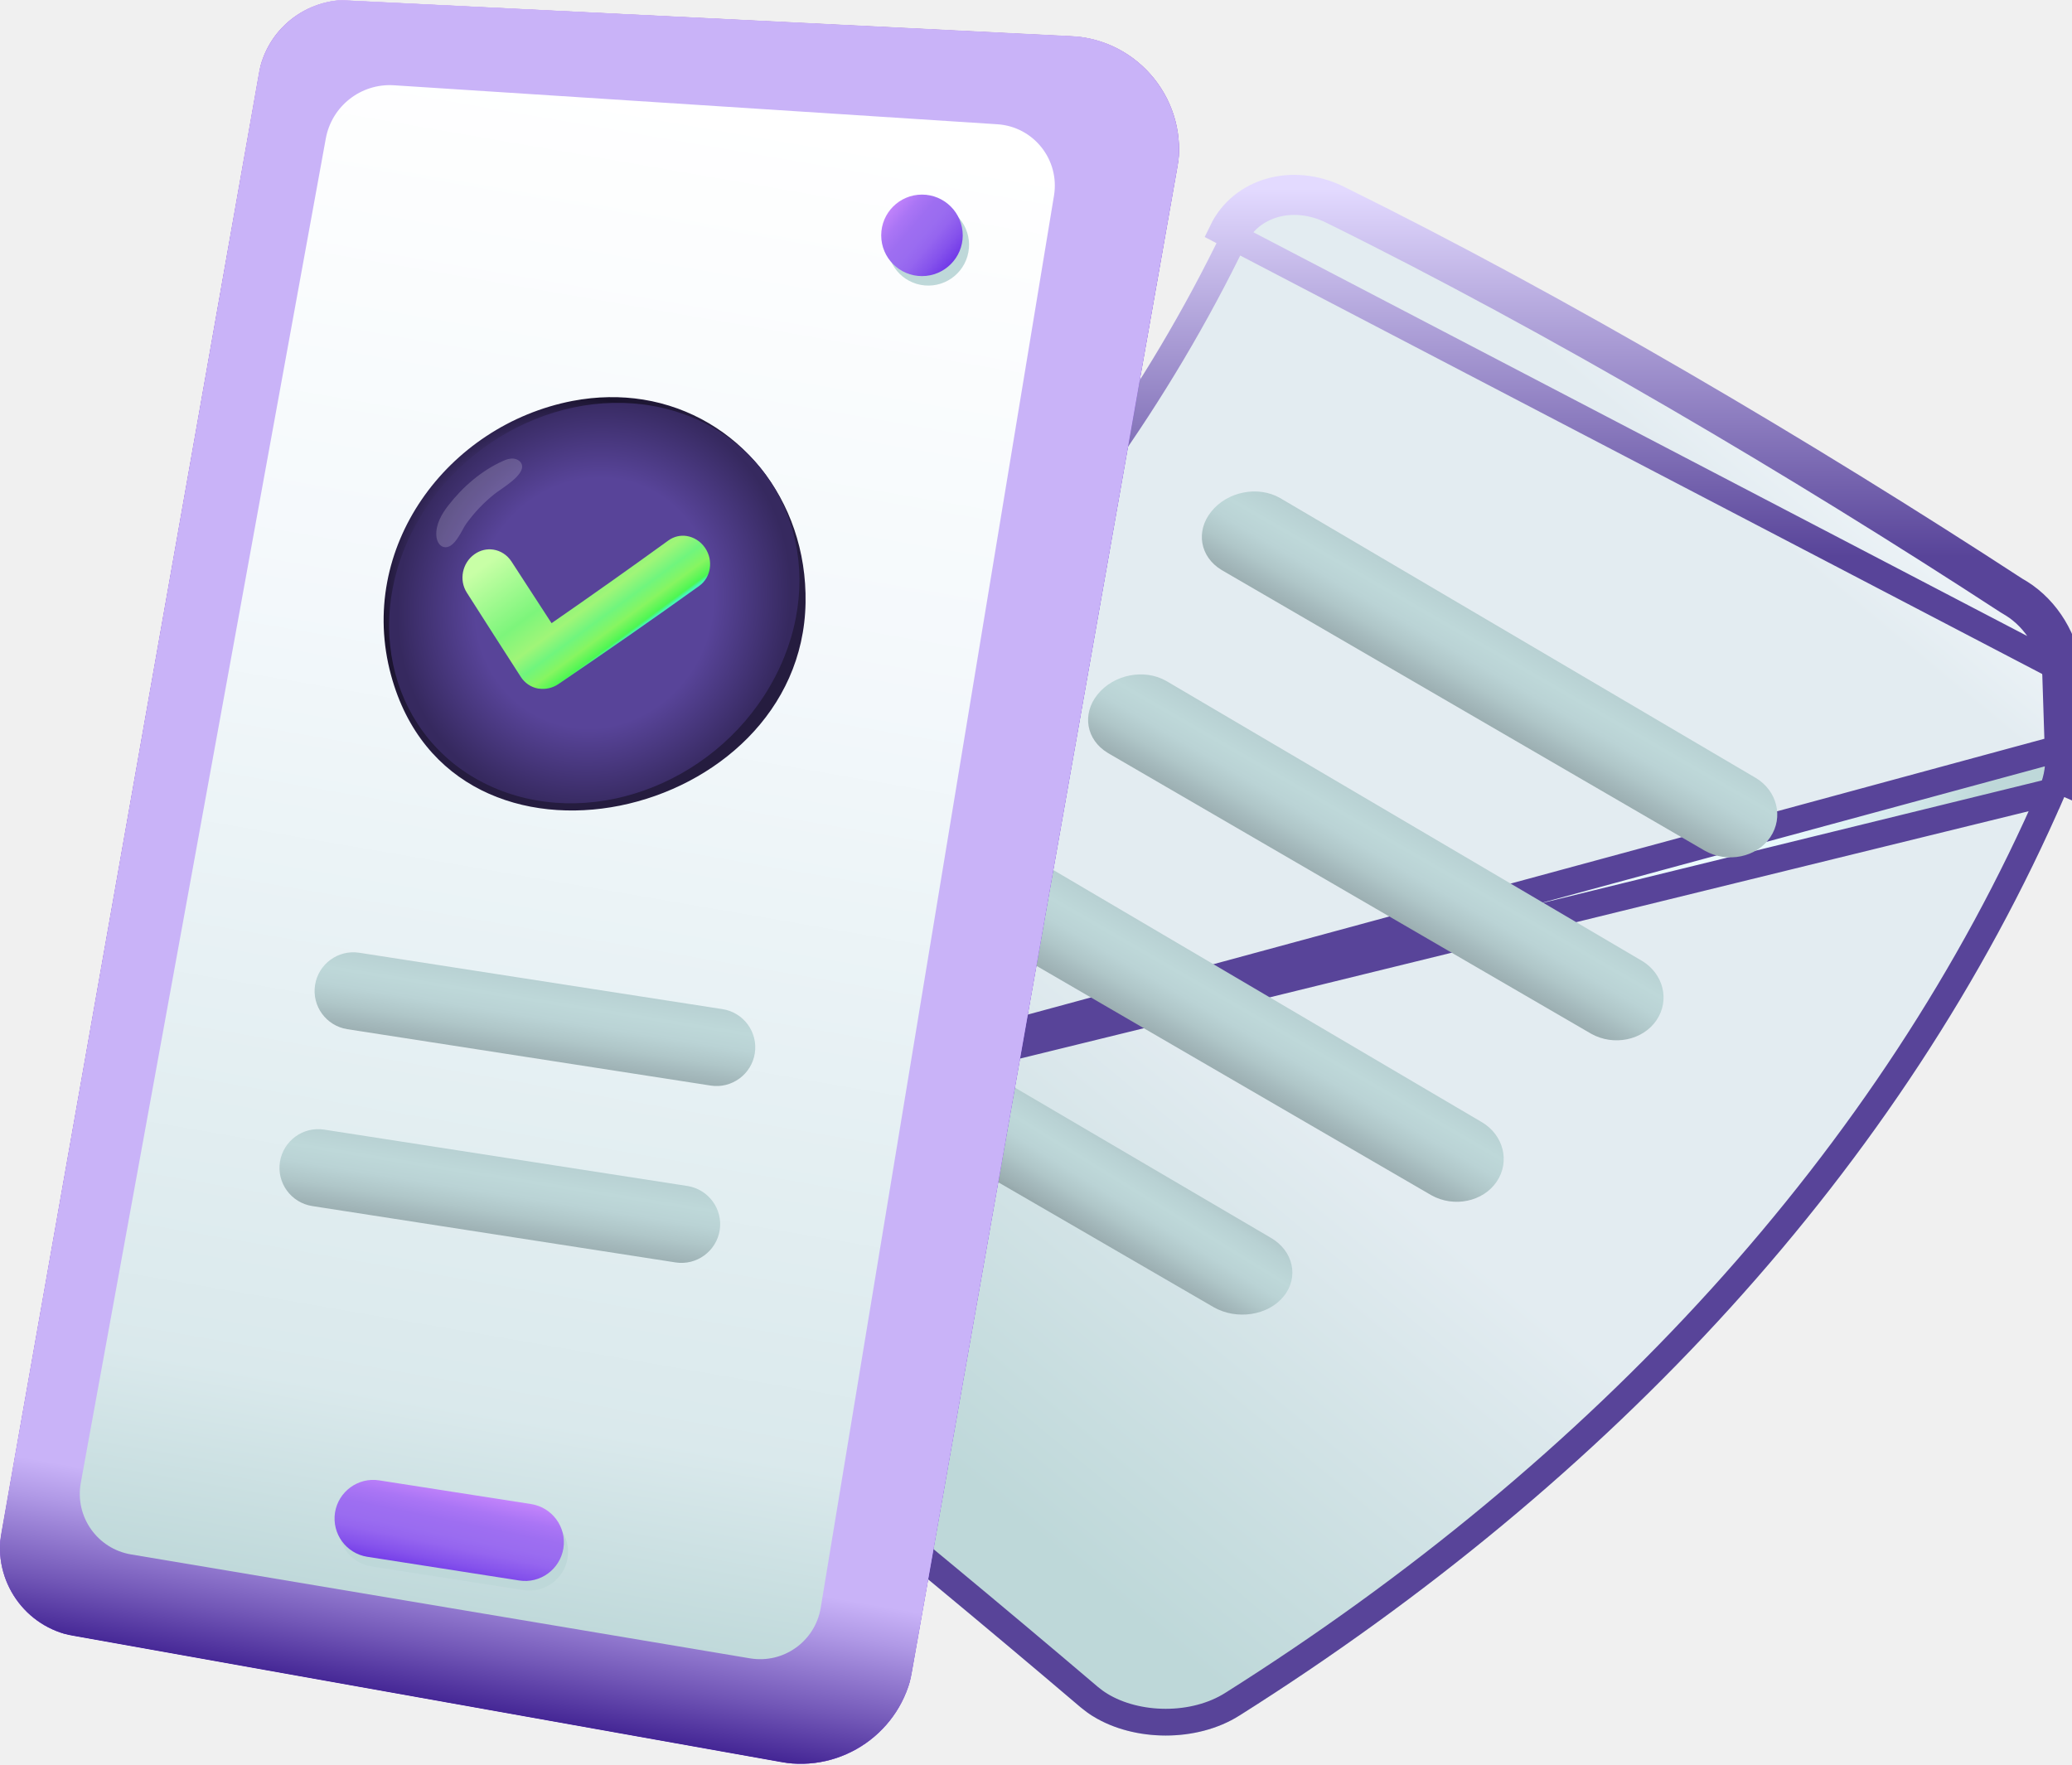
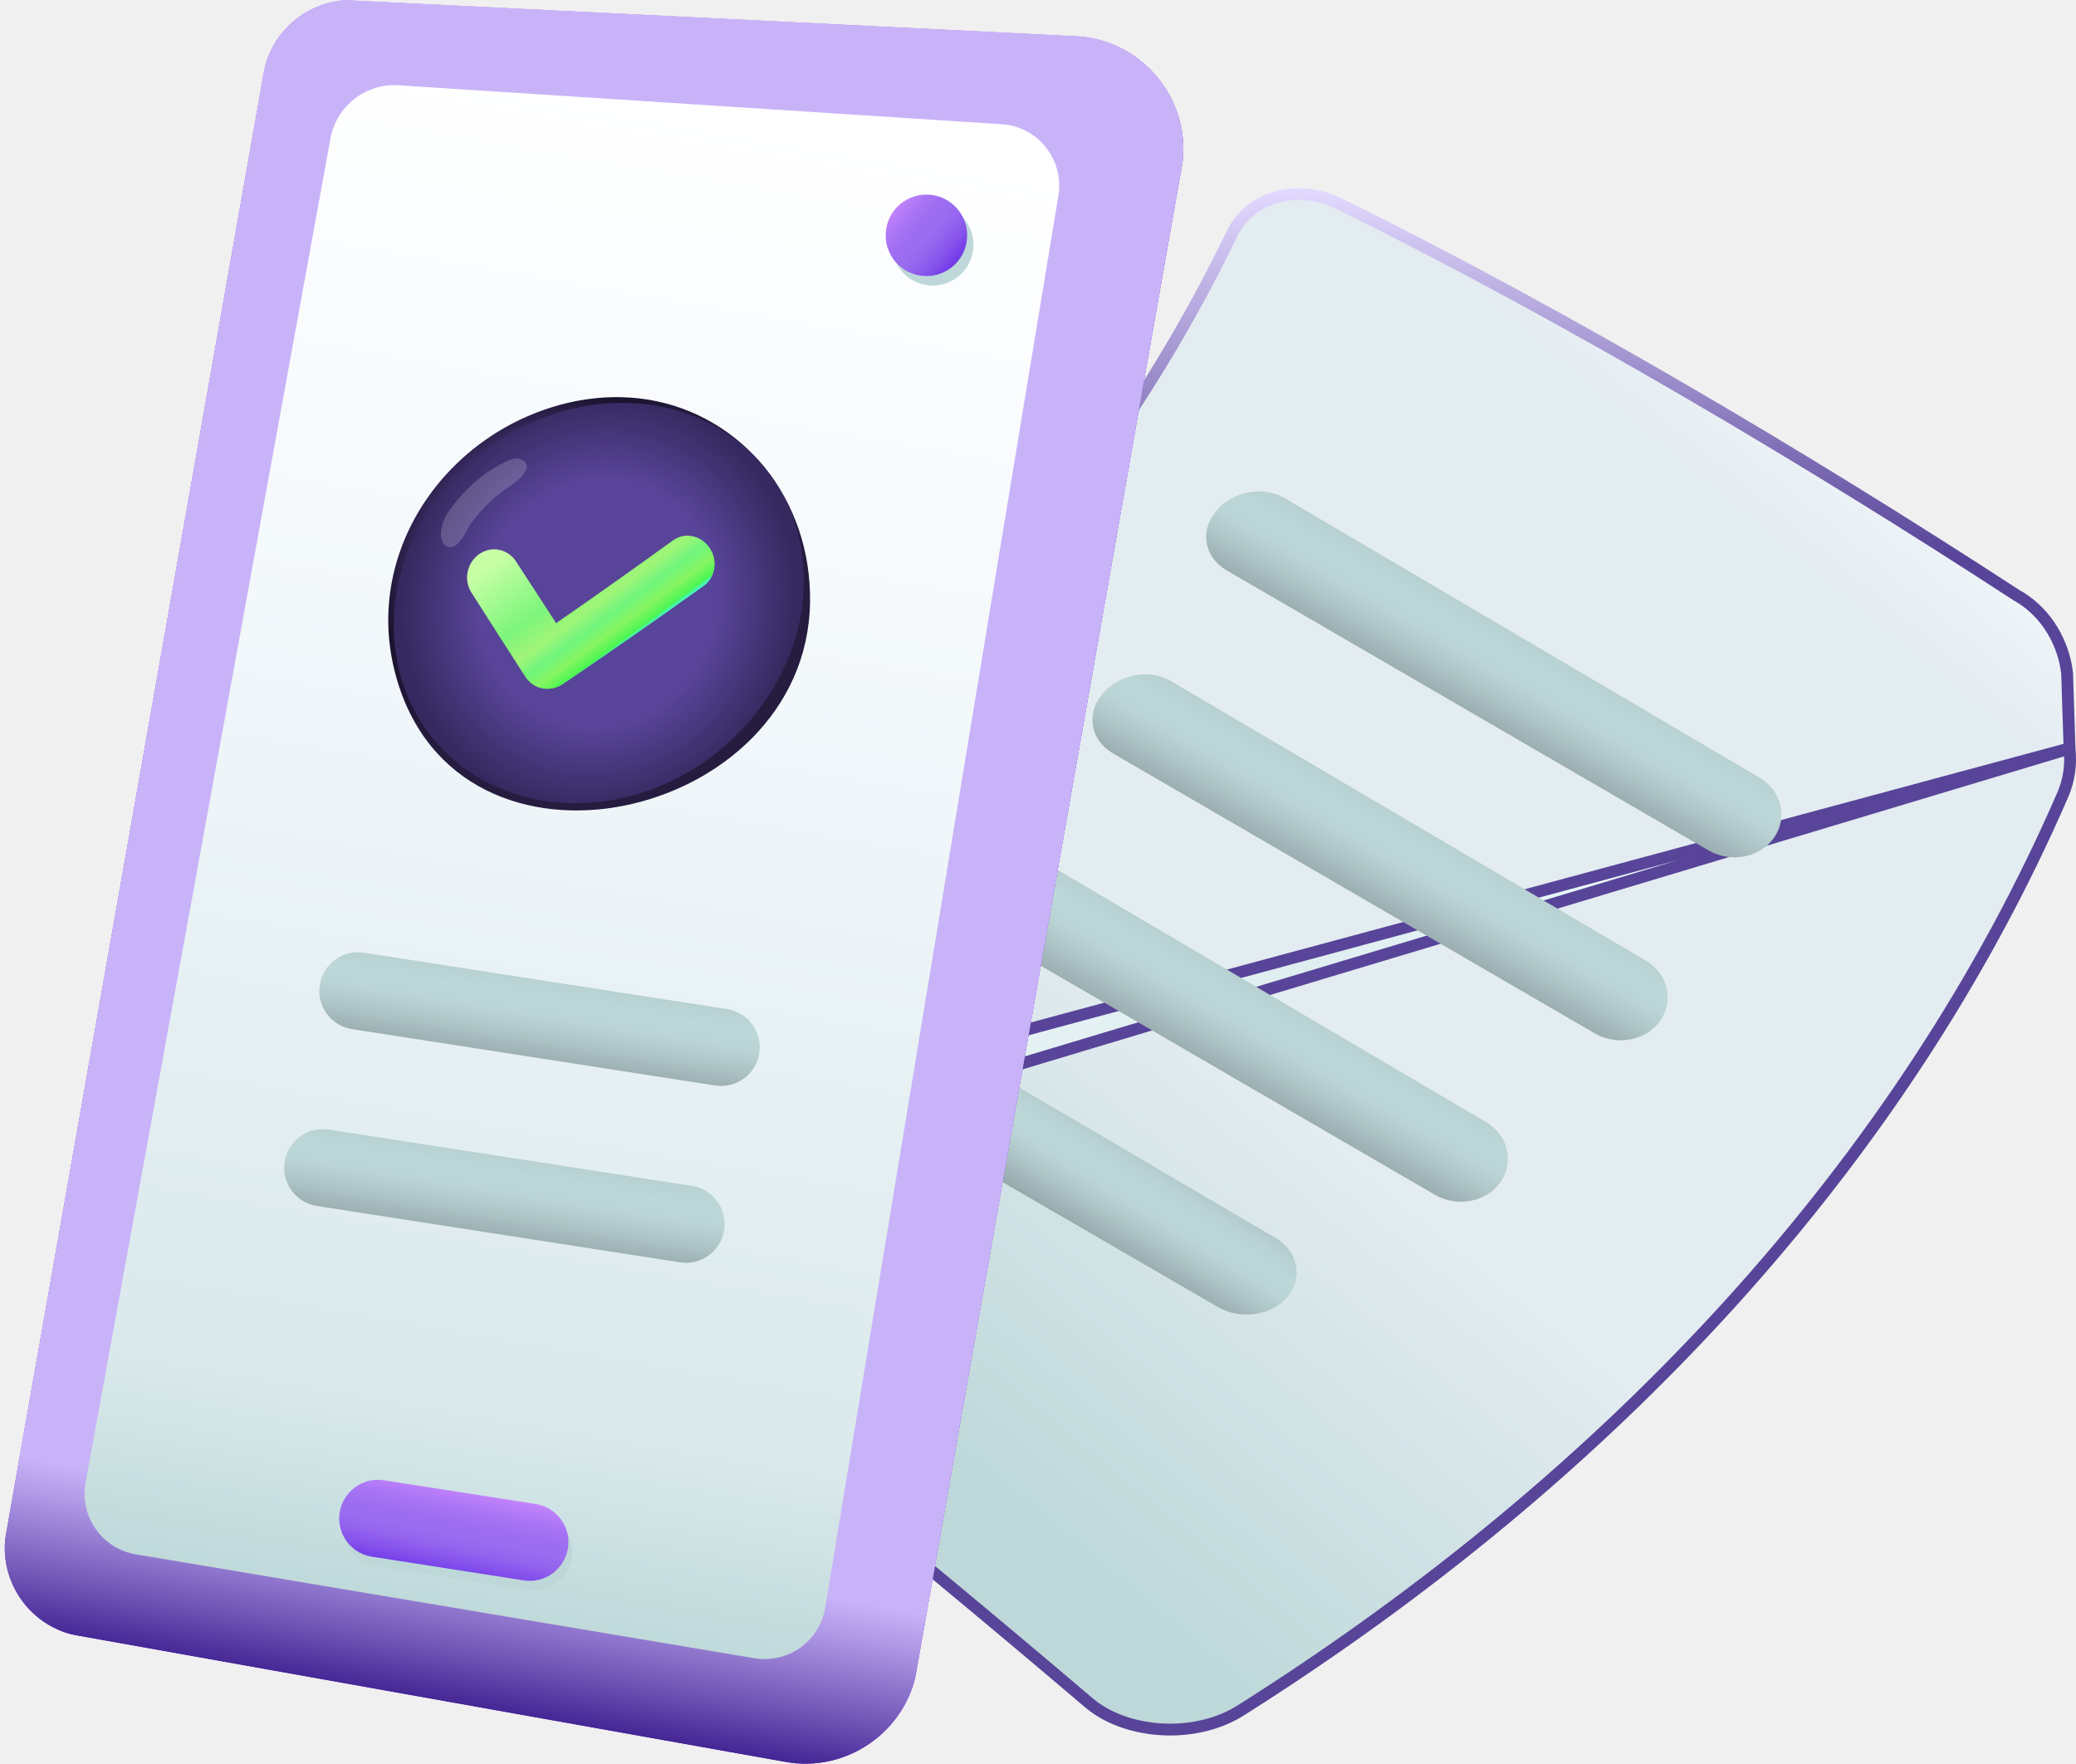
- <svg xmlns="http://www.w3.org/2000/svg" width="155" height="132" viewBox="0 0 155 132" fill="none">
-   <g id="Group">
-     <g id="Group_2">
-       <path id="Vector" d="M154.417 59.637C154.923 58.468 155.089 57.209 154.956 55.966C154.898 54.101 154.84 52.237 154.774 50.364C154.774 50.389 154.774 50.406 154.782 50.431C154.542 47.994 153.183 45.649 151.095 44.348C150.979 44.274 150.863 44.216 150.747 44.141C135.202 34.015 116.847 23.136 100.093 14.866C96.67 13.184 92.883 14.311 91.442 17.294C80.181 40.636 60.393 60.614 35.468 75.546C33.612 76.657 32.791 78.256 33.032 79.872C33.032 79.855 33.023 79.847 33.023 79.83C33.421 82.689 33.802 85.54 34.183 88.398C34.341 89.575 35.062 90.768 36.379 91.779C51.518 103.43 66.343 115.42 80.835 127.742C81.133 127.99 81.448 128.222 81.788 128.429C84.846 130.302 89.519 130.385 92.726 128.355C120.46 110.846 142.394 87.346 154.417 59.637Z" fill="url(#paint0_radial_245_2396)" />
-       <path id="Vector_2" d="M153.958 56.034L153.957 55.997C153.899 54.152 153.842 52.309 153.777 50.459C153.775 50.44 153.774 50.424 153.774 50.41C153.53 48.301 152.337 46.3 150.566 45.197L150.56 45.193L150.554 45.19C150.521 45.169 150.486 45.148 150.424 45.113L150.418 45.109C150.364 45.078 150.286 45.034 150.206 44.982L150.201 44.979C134.562 34.785 116.359 24.01 99.65 15.762C96.633 14.28 93.5 15.334 92.342 17.728C80.98 41.281 61.038 61.394 35.982 76.404L35.981 76.404C34.401 77.35 33.864 78.577 34.016 79.692C34.019 79.708 34.022 79.726 34.024 79.744C34.026 79.764 34.028 79.785 34.029 79.806C34.422 82.629 34.798 85.445 35.175 88.266L153.958 56.034ZM153.958 56.034L153.962 56.072C154.077 57.156 153.932 58.241 153.5 59.239M153.958 56.034L154.78 50.545C154.844 52.355 154.9 54.158 154.956 55.96L154.956 55.966C155.089 57.209 154.923 58.468 154.417 59.637M154.417 59.637L153.5 59.239C153.5 59.239 153.5 59.239 153.5 59.239M154.417 59.637L153.5 59.239M154.417 59.637L153.5 59.239M153.5 59.239C141.571 86.73 119.791 110.086 92.192 127.509L92.191 127.51C89.317 129.329 85.054 129.257 82.31 127.577L82.309 127.576C82.019 127.399 81.745 127.198 81.479 126.976C66.975 114.645 52.14 102.646 36.989 90.987L36.988 90.986C35.829 90.096 35.289 89.122 35.175 88.266L153.5 59.239ZM154.773 50.346C154.51 47.941 153.159 45.634 151.095 44.348C151.037 44.311 150.979 44.278 150.921 44.245C150.863 44.212 150.805 44.178 150.747 44.141C135.086 33.932 116.847 23.136 100.093 14.866C96.67 13.184 92.883 14.311 91.442 17.294L154.773 50.346Z" fill="url(#paint1_linear_245_2396)" stroke="url(#paint2_linear_245_2396)" stroke-width="2" />
-       <path id="Vector_3" d="M110.873 83.974C110.857 83.965 110.832 83.949 110.815 83.94C98.974 76.972 87.133 70.003 75.292 63.034C73.643 62.089 71.347 62.545 70.146 64.045C68.961 65.512 69.301 67.442 70.908 68.412C70.917 68.42 70.925 68.42 70.933 68.428C70.95 68.445 107.07 89.426 107.07 89.426C108.752 90.371 110.948 89.923 111.967 88.407C112.978 86.907 112.472 84.935 110.873 83.974Z" fill="url(#paint3_linear_245_2396)" />
-       <path id="Vector_4" d="M122.83 71.892C122.814 71.884 122.789 71.867 122.772 71.859C110.931 64.89 99.09 57.921 87.249 50.953C85.6 50.008 83.305 50.464 82.103 51.963C80.918 53.43 81.258 55.361 82.865 56.33C82.874 56.339 82.882 56.339 82.89 56.347C82.907 56.364 119.027 77.344 119.027 77.344C120.709 78.289 122.905 77.841 123.924 76.325C124.935 74.825 124.429 72.853 122.83 71.892Z" fill="url(#paint4_linear_245_2396)" />
-       <path id="Vector_5" d="M131.34 58.203C131.324 58.195 131.299 58.178 131.282 58.17C119.441 51.201 107.6 44.232 95.759 37.264C94.11 36.319 91.815 36.775 90.613 38.275C89.428 39.741 89.768 41.672 91.376 42.641C91.384 42.65 91.392 42.65 91.4 42.658C91.417 42.675 127.537 63.655 127.537 63.655C129.219 64.6 131.415 64.153 132.434 62.636C133.437 61.136 132.94 59.164 131.34 58.203Z" fill="url(#paint5_linear_245_2396)" />
-       <path id="Vector_6" d="M70.942 86.293C69.293 85.258 68.953 83.385 70.212 81.976C71.489 80.551 73.883 80.186 75.574 81.173C82.07 84.984 88.567 88.796 95.055 92.608C96.753 93.585 97.193 95.566 96.024 96.999C94.864 98.433 92.511 98.789 90.787 97.803C90.796 97.803 70.966 86.302 70.942 86.293Z" fill="url(#paint6_linear_245_2396)" />
-       <g id="Group_3">
-         <g id="Clip path group">
-           <mask id="mask0_245_2396" style="mask-type:luminance" maskUnits="userSpaceOnUse" x="0" y="0" width="89" height="132">
-             <g id="SVGID_13_">
-               <path id="Vector_7" d="M5.513 122.405L58.396 131.835C63.028 132.663 67.445 129.573 68.265 124.941L88.069 12.67C88.956 7.632 85.227 2.958 80.123 2.701L26.27 0.008C22.906 -0.158 19.939 2.204 19.359 5.519L0.102 114.666C-0.536 118.295 1.884 121.759 5.513 122.405Z" fill="white" />
-             </g>
-           </mask>
-           <g mask="url(#mask0_245_2396)">
-             <path id="Vector_8" d="M4.329 122.189L61.38 132.382C64.355 132.904 67.188 130.923 67.71 127.948L88.65 9.272C89.222 6.024 86.802 3.008 83.504 2.859L25.16 -0C22.418 -0.124 20.015 1.806 19.534 4.508L-0.105 115.85C-0.627 118.825 1.354 121.659 4.329 122.189Z" fill="url(#paint7_linear_245_2396)" />
-           </g>
-         </g>
-         <g id="Clip path group_2">
-           <mask id="mask1_245_2396" style="mask-type:luminance" maskUnits="userSpaceOnUse" x="0" y="0" width="89" height="132">
-             <g id="SVGID_13__2">
-               <path id="Vector_9" d="M5.513 122.405L58.396 131.835C63.028 132.663 67.445 129.573 68.265 124.941L88.069 12.67C88.956 7.632 85.227 2.958 80.123 2.701L26.27 0.008C22.906 -0.158 19.939 2.204 19.359 5.519L0.102 114.666C-0.536 118.295 1.884 121.759 5.513 122.405Z" fill="white" />
-             </g>
-           </mask>
-           <g mask="url(#mask1_245_2396)">
-             <path id="Vector_10" d="M4.329 122.19L60.783 132.274C64.089 132.854 67.238 130.65 67.818 127.352L88.526 9.952C89.164 6.339 86.479 2.992 82.808 2.826L25.16 -0.008C22.418 -0.132 20.015 1.798 19.534 4.5L-0.105 115.851C-0.627 118.826 1.354 121.66 4.329 122.19Z" fill="url(#paint8_linear_245_2396)" />
-           </g>
-         </g>
-         <g id="Clip path group_3">
-           <mask id="mask2_245_2396" style="mask-type:luminance" maskUnits="userSpaceOnUse" x="0" y="0" width="89" height="132">
-             <g id="SVGID_13__3">
-               <path id="Vector_11" d="M5.513 122.405L58.396 131.835C63.028 132.663 67.445 129.573 68.265 124.941L88.069 12.67C88.956 7.632 85.227 2.958 80.123 2.701L26.27 0.008C22.906 -0.158 19.939 2.204 19.359 5.519L0.102 114.666C-0.536 118.295 1.884 121.759 5.513 122.405Z" fill="white" />
-             </g>
-           </mask>
-           <g mask="url(#mask2_245_2396)">
-             <path id="Vector_12" d="M4.329 122.19L60.783 132.274C64.089 132.854 67.238 130.65 67.818 127.352L88.526 9.952C89.164 6.339 86.479 2.992 82.808 2.826L25.16 -0.008C22.418 -0.132 20.015 1.798 19.534 4.5L-0.105 115.851C-0.627 118.826 1.354 121.66 4.329 122.19Z" fill="url(#paint9_linear_245_2396)" />
-           </g>
-         </g>
-         <g id="Clip path group_4">
-           <mask id="mask3_245_2396" style="mask-type:luminance" maskUnits="userSpaceOnUse" x="0" y="0" width="89" height="132">
-             <g id="SVGID_13__4">
-               <path id="Vector_13" d="M5.513 122.405L58.396 131.835C63.028 132.663 67.445 129.573 68.265 124.941L88.069 12.67C88.956 7.632 85.227 2.958 80.123 2.701L26.27 0.008C22.906 -0.158 19.939 2.204 19.359 5.519L0.102 114.666C-0.536 118.295 1.884 121.759 5.513 122.405Z" fill="white" />
-             </g>
-           </mask>
-           <g mask="url(#mask3_245_2396)">
-             <path id="Vector_14" d="M9.814 116.306L56.101 124.079C58.612 124.501 60.982 122.803 61.396 120.292L78.847 14.633C79.286 11.949 77.322 9.471 74.604 9.297L29.469 6.38C27.008 6.223 24.82 7.93 24.373 10.358L6.043 110.953C5.588 113.472 7.278 115.884 9.814 116.306Z" fill="url(#paint10_linear_245_2396)" />
-           </g>
-         </g>
-       </g>
-       <path id="Vector_15" d="M48.113 29.897C46.447 29.631 44.666 29.648 42.834 29.996C33.438 31.811 26.668 41.009 29.253 50.521C33.852 67.467 59.971 61.401 60.261 45.11C60.401 37.338 55.198 31.04 48.113 29.897Z" fill="url(#paint11_radial_245_2396)" />
-       <path id="Vector_16" d="M57.982 50.646C53.98 58.336 44.682 62.097 37.208 59.048C29.742 55.999 26.925 47.29 30.927 39.6C34.929 31.91 44.227 28.149 51.701 31.198C59.175 34.247 61.984 42.956 57.982 50.646Z" fill="url(#paint12_radial_245_2396)" />
-       <path id="Vector_17" opacity="0.18" d="M34.258 40.23C33.959 40.678 33.595 41.05 33.156 40.918C32.824 40.818 32.667 40.429 32.642 40.089C32.584 39.252 33.031 38.465 33.545 37.81C34.606 36.435 36.023 35.209 37.614 34.496C37.862 34.38 38.136 34.289 38.409 34.314C38.682 34.339 38.964 34.504 39.039 34.769C39.271 35.557 37.506 36.551 37 36.957C36.188 37.603 35.476 38.357 34.871 39.194C34.713 39.41 34.514 39.849 34.258 40.23Z" fill="white" />
-       <path id="Vector_18" d="M51.37 40.105C50.897 40.031 50.417 40.139 50.002 40.437C47.168 42.492 44.252 44.555 41.26 46.627C40.258 45.094 39.263 43.552 38.261 42.011C37.938 41.514 37.44 41.207 36.91 41.124C36.438 41.05 35.932 41.158 35.501 41.464C34.582 42.111 34.316 43.395 34.921 44.34C36.264 46.453 37.614 48.557 38.965 50.654C39.255 51.101 39.711 51.416 40.241 51.516C40.266 51.524 40.282 51.524 40.307 51.524C40.813 51.598 41.335 51.482 41.774 51.184C45.395 48.723 48.909 46.279 52.306 43.842C53.193 43.204 53.383 41.928 52.745 40.992C52.397 40.486 51.892 40.188 51.37 40.105Z" fill="url(#paint13_linear_245_2396)" />
-       <g id="Group_4">
-         <path id="Vector_19" d="M72.369 19.176C72.843 17.559 71.916 15.865 70.3 15.392C68.684 14.918 66.99 15.845 66.516 17.461C66.043 19.078 66.969 20.771 68.586 21.245C70.202 21.718 71.896 20.792 72.369 19.176Z" fill="#BED8D9" />
-         <path id="Vector_20" d="M68.969 20.658C70.653 20.658 72.019 19.293 72.019 17.609C72.019 15.925 70.653 14.56 68.969 14.56C67.285 14.56 65.92 15.925 65.92 17.609C65.92 19.293 67.285 20.658 68.969 20.658Z" fill="url(#paint14_linear_245_2396)" />
-       </g>
-       <g id="Group_5">
-         <path id="Vector_21" d="M27.787 117.202L39.156 118.975C40.73 119.224 42.213 118.138 42.462 116.564C42.71 114.989 41.625 113.506 40.05 113.257L28.682 111.484C27.107 111.236 25.624 112.321 25.375 113.895C25.127 115.47 26.204 116.953 27.787 117.202Z" fill="#BED8D9" />
-         <path id="Vector_22" d="M27.472 116.481L38.84 118.254C40.415 118.502 41.898 117.417 42.147 115.842C42.395 114.268 41.31 112.785 39.735 112.536L28.367 110.763C26.792 110.514 25.309 111.6 25.06 113.174C24.82 114.757 25.897 116.232 27.472 116.481Z" fill="url(#paint15_linear_245_2396)" />
-       </g>
-       <path id="Vector_23" d="M23.354 90.238L50.532 94.456C52.107 94.704 53.59 93.619 53.839 92.044C54.087 90.47 53.002 88.987 51.428 88.738L24.248 84.52C22.674 84.272 21.191 85.357 20.942 86.932C20.694 88.514 21.779 89.989 23.354 90.238Z" fill="url(#paint16_linear_245_2396)" />
-       <path id="Vector_24" d="M25.98 77.005L53.159 81.223C54.733 81.471 56.217 80.386 56.465 78.811C56.714 77.237 55.628 75.754 54.054 75.505L26.875 71.287C25.3 71.039 23.817 72.124 23.569 73.699C23.32 75.281 24.406 76.756 25.98 77.005Z" fill="url(#paint17_linear_245_2396)" />
-     </g>
-   </g>
+ <svg xmlns="http://www.w3.org/2000/svg" width="352" height="299" viewBox="0 0 352 299" fill="none">
+   <path d="M350.68 135.121C351.826 132.474 352.201 129.62 351.901 126.804C351.769 122.579 351.638 118.355 351.488 114.112C351.488 114.168 351.488 114.206 351.507 114.262C350.962 108.743 347.883 103.429 343.152 100.482C342.889 100.313 342.626 100.181 342.363 100.012C307.142 77.07 265.557 52.419 227.595 33.682C219.841 29.871 211.261 32.424 207.994 39.183C182.48 92.071 137.646 137.336 81.173 171.168C76.967 173.684 75.109 177.307 75.653 180.968C75.653 180.93 75.634 180.912 75.634 180.874C76.535 187.351 77.399 193.81 78.263 200.287C78.62 202.953 80.253 205.656 83.238 207.947C117.539 234.344 151.127 261.511 183.963 289.428C184.639 289.991 185.352 290.517 186.122 290.986C193.05 295.229 203.639 295.417 210.904 290.817C273.743 251.147 323.439 197.903 350.68 135.121Z" fill="url(#paint0_radial_359_3532)" />
+   <path d="M350.902 126.872L350.901 126.835L350.9 126.804C350.77 122.625 350.64 118.449 350.492 114.256C350.488 114.206 350.488 114.165 350.488 114.136C349.911 108.982 347.007 104.062 342.623 101.331L342.617 101.327L342.611 101.323C342.505 101.255 342.396 101.192 342.261 101.115L342.253 101.111C342.127 101.038 341.976 100.952 341.823 100.854L341.817 100.85C306.356 77.735 265.069 53.294 227.152 34.579C219.804 30.968 211.878 33.448 208.895 39.618C183.279 92.716 138.291 138.115 81.687 172.026L81.686 172.026C77.766 174.371 76.191 177.61 76.633 180.76C76.643 180.812 76.651 180.871 76.653 180.937C77.544 187.35 78.399 193.744 79.254 200.154L350.902 126.872ZM350.902 126.872L350.906 126.91M350.902 126.872L350.906 126.91M350.906 126.91C351.19 129.567 350.835 132.245 349.763 134.723C322.616 197.286 273.074 250.387 210.371 289.972L210.37 289.973C203.436 294.362 193.258 294.184 186.644 290.134L186.643 290.133C185.924 289.694 185.251 289.2 184.607 288.663C151.76 260.736 118.16 233.56 83.848 207.154L83.847 207.154M350.906 126.91L83.847 207.154M83.847 207.154C81.02 204.985 79.568 202.5 79.254 200.155L83.847 207.154Z" fill="url(#paint1_linear_359_3532)" stroke="url(#paint2_linear_359_3532)" stroke-width="2" />
+   <path d="M252.019 190.261C251.981 190.242 251.925 190.205 251.888 190.186C225.059 174.397 198.23 158.607 171.401 142.818C167.665 140.678 162.465 141.71 159.742 145.109C157.058 148.432 157.827 152.806 161.47 155.003C161.488 155.022 161.507 155.022 161.526 155.04C161.564 155.078 243.402 202.615 243.402 202.615C247.213 204.755 252.188 203.741 254.497 200.306C256.788 196.907 255.642 192.439 252.019 190.261Z" fill="url(#paint3_linear_359_3532)" />
+   <path d="M279.112 162.888C279.074 162.869 279.018 162.832 278.98 162.813C252.152 147.023 225.323 131.234 198.494 115.445C194.758 113.305 189.558 114.337 186.835 117.735C184.15 121.058 184.92 125.433 188.562 127.629C188.581 127.648 188.6 127.648 188.619 127.667C188.656 127.705 270.494 175.242 270.494 175.242C274.305 177.382 279.281 176.368 281.59 172.932C283.88 169.534 282.735 165.066 279.112 162.888Z" fill="url(#paint4_linear_359_3532)" />
+   <path d="M298.395 131.872C298.357 131.854 298.301 131.816 298.264 131.797C271.435 116.008 244.606 100.219 217.777 84.429C214.041 82.289 208.841 83.322 206.118 86.72C203.434 90.043 204.203 94.417 207.846 96.614C207.864 96.633 207.883 96.633 207.902 96.652C207.94 96.689 289.777 144.226 289.777 144.226C293.589 146.366 298.564 145.353 300.873 141.917C303.145 138.519 302.018 134.05 298.395 131.872Z" fill="url(#paint5_linear_359_3532)" />
+   <path d="M161.544 195.518C157.808 193.171 157.038 188.928 159.892 185.736C162.783 182.507 168.209 181.681 172.039 183.915C186.758 192.551 201.478 201.187 216.178 209.824C220.027 212.039 221.022 216.526 218.375 219.774C215.746 223.022 210.414 223.829 206.509 221.595C206.528 221.595 161.601 195.536 161.544 195.518Z" fill="url(#paint6_linear_359_3532)" />
+   <mask id="mask0_359_3532" style="mask-type:luminance" maskUnits="userSpaceOnUse" x="0" y="0" width="201" height="300">
+     <path d="M13.303 277.336L133.121 298.702C143.616 300.579 153.623 293.576 155.482 283.081L200.353 28.706C202.361 17.291 193.913 6.702 182.348 6.12L60.333 0.019C52.71 -0.357 45.989 4.994 44.675 12.504L1.043 259.801C-0.403 268.024 5.079 275.872 13.303 277.336Z" fill="white" />
+   </mask>
+   <g mask="url(#mask0_359_3532)">
+     <path d="M10.617 276.848L139.88 299.941C146.62 301.124 153.04 296.637 154.223 289.897L201.666 21.009C202.962 13.649 197.48 6.815 190.007 6.477L57.816 8.72277e-06C51.602 -0.282 46.157 4.093 45.068 10.213L0.573 262.486C-0.61 269.226 3.877 275.647 10.617 276.848Z" fill="url(#paint7_linear_359_3532)" />
+   </g>
+   <mask id="mask1_359_3532" style="mask-type:luminance" maskUnits="userSpaceOnUse" x="0" y="0" width="201" height="300">
+     <path d="M13.303 277.336L133.121 298.702C143.616 300.579 153.623 293.576 155.482 283.081L200.353 28.706C202.361 17.291 193.913 6.702 182.348 6.12L60.333 0.019C52.71 -0.357 45.989 4.994 44.675 12.504L1.043 259.801C-0.403 268.024 5.079 275.872 13.303 277.336Z" fill="white" />
+   </mask>
+   <g mask="url(#mask1_359_3532)">
+     <path d="M10.617 276.849L138.528 299.698C146.019 301.012 153.153 296.018 154.467 288.546L201.385 22.549C202.83 14.363 196.747 6.778 188.43 6.403L57.816 -0.018C51.602 -0.3 46.157 4.075 45.068 10.195L0.573 262.487C-0.61 269.227 3.877 275.647 10.617 276.849Z" fill="url(#paint8_linear_359_3532)" />
+   </g>
+   <mask id="mask2_359_3532" style="mask-type:luminance" maskUnits="userSpaceOnUse" x="0" y="0" width="201" height="300">
+     <path d="M13.303 277.336L133.121 298.702C143.616 300.579 153.623 293.576 155.482 283.081L200.353 28.706C202.361 17.291 193.913 6.702 182.348 6.12L60.333 0.019C52.71 -0.357 45.989 4.994 44.675 12.504L1.043 259.801C-0.403 268.024 5.079 275.872 13.303 277.336Z" fill="white" />
+   </mask>
+   <g mask="url(#mask2_359_3532)">
+     <path d="M10.617 276.849L138.528 299.698C146.019 301.012 153.153 296.018 154.467 288.546L201.385 22.549C202.83 14.363 196.747 6.778 188.43 6.403L57.816 -0.018C51.602 -0.3 46.157 4.075 45.068 10.195L0.573 262.487C-0.61 269.227 3.877 275.647 10.617 276.849Z" fill="url(#paint9_linear_359_3532)" />
+   </g>
+   <mask id="mask3_359_3532" style="mask-type:luminance" maskUnits="userSpaceOnUse" x="0" y="0" width="201" height="300">
+     <path d="M13.303 277.336L133.121 298.702C143.616 300.579 153.623 293.576 155.482 283.081L200.353 28.706C202.361 17.291 193.913 6.702 182.348 6.12L60.333 0.019C52.71 -0.357 45.989 4.994 44.675 12.504L1.043 259.801C-0.403 268.024 5.079 275.872 13.303 277.336Z" fill="white" />
+   </mask>
+   <g mask="url(#mask3_359_3532)">
+     <path d="M23.047 263.518L127.922 281.129C133.61 282.086 138.98 278.237 139.919 272.549L179.458 33.155C180.453 27.072 176.003 21.459 169.845 21.064L67.581 14.456C62.005 14.099 57.048 17.967 56.034 23.468L14.505 251.39C13.473 257.097 17.302 262.561 23.047 263.518Z" fill="url(#paint10_linear_359_3532)" />
+   </g>
+   <path d="M109.822 67.738C106.049 67.137 102.012 67.174 97.863 67.963C76.573 72.075 61.234 92.914 67.092 114.467C77.511 152.861 136.689 139.118 137.346 102.208C137.665 84.597 125.874 70.329 109.822 67.738Z" fill="url(#paint11_radial_359_3532)" />
+   <path d="M132.183 114.749C123.115 132.172 102.05 140.696 85.115 133.787C68.199 126.878 61.816 107.146 70.884 89.723C79.952 72.3 101.017 63.777 117.952 70.686C134.886 77.595 141.251 97.327 132.183 114.749Z" fill="url(#paint12_radial_359_3532)" />
+   <path opacity="0.18" d="M78.43 91.15C77.754 92.164 76.928 93.009 75.933 92.709C75.182 92.483 74.826 91.601 74.769 90.831C74.638 88.935 75.652 87.151 76.816 85.668C79.219 82.552 82.429 79.773 86.034 78.158C86.597 77.895 87.217 77.689 87.836 77.745C88.456 77.802 89.094 78.177 89.263 78.778C89.789 80.561 85.79 82.814 84.645 83.734C82.805 85.199 81.19 86.907 79.82 88.803C79.463 89.292 79.012 90.287 78.43 91.15Z" fill="white" />
+   <path d="M117.2 90.868C116.13 90.699 115.041 90.943 114.102 91.619C107.682 96.275 101.073 100.95 94.295 105.644C92.024 102.17 89.771 98.678 87.499 95.186C86.767 94.06 85.64 93.365 84.439 93.177C83.369 93.008 82.223 93.252 81.247 93.947C79.163 95.412 78.562 98.322 79.933 100.462C82.974 105.249 86.035 110.018 89.095 114.768C89.752 115.782 90.784 116.495 91.986 116.721C92.042 116.739 92.08 116.739 92.136 116.739C93.281 116.908 94.464 116.645 95.459 115.97C103.664 110.394 111.624 104.855 119.322 99.335C121.331 97.89 121.762 94.999 120.317 92.877C119.528 91.732 118.383 91.056 117.2 90.868Z" fill="url(#paint13_linear_359_3532)" />
+   <path d="M164.781 43.447C165.854 39.785 163.755 35.947 160.093 34.874C156.431 33.802 152.593 35.901 151.52 39.563C150.448 43.225 152.547 47.063 156.209 48.136C159.871 49.208 163.709 47.109 164.781 43.447Z" fill="#BED8D9" />
+   <path d="M157.078 46.806C160.894 46.806 163.987 43.713 163.987 39.897C163.987 36.081 160.894 32.988 157.078 32.988C153.262 32.988 150.169 36.081 150.169 39.897C150.169 43.713 153.262 46.806 157.078 46.806Z" fill="url(#paint14_linear_359_3532)" />
+   <path d="M63.768 265.547L89.526 269.565C93.094 270.128 96.454 267.668 97.017 264.101C97.581 260.534 95.121 257.173 91.554 256.61L65.795 252.592C62.228 252.029 58.868 254.489 58.304 258.056C57.741 261.623 60.182 264.984 63.768 265.547Z" fill="#BED8D9" />
+   <path d="M63.053 263.913L88.812 267.931C92.379 268.494 95.739 266.035 96.303 262.467C96.866 258.9 94.406 255.54 90.839 254.976L65.081 250.959C61.514 250.395 58.153 252.855 57.59 256.422C57.045 260.008 59.486 263.35 63.053 263.913Z" fill="url(#paint15_linear_359_3532)" />
+   <path d="M53.723 204.454L115.304 214.01C118.871 214.573 122.231 212.114 122.795 208.547C123.358 204.98 120.898 201.619 117.331 201.056L55.751 191.5C52.184 190.936 48.823 193.396 48.26 196.963C47.697 200.549 50.156 203.891 53.723 204.454Z" fill="url(#paint16_linear_359_3532)" />
+   <path d="M59.675 174.472L121.256 184.029C124.823 184.592 128.184 182.132 128.747 178.565C129.31 174.998 126.851 171.637 123.283 171.074L61.703 161.518C58.136 160.955 54.775 163.414 54.212 166.981C53.649 170.567 56.108 173.909 59.675 174.472Z" fill="url(#paint17_linear_359_3532)" />
  <defs>
-     <radialGradient id="paint0_radial_245_2396" cx="0" cy="0" r="1" gradientUnits="userSpaceOnUse" gradientTransform="translate(20.0681 2.71441) rotate(31.7509) scale(159.965 159.965)">
+     <radialGradient id="paint0_radial_359_3532" cx="0" cy="0" r="1" gradientUnits="userSpaceOnUse" gradientTransform="translate(46.2813 6.15065) rotate(31.7509) scale(362.437 362.437)">
      <stop offset="0.428" stop-color="#F3F8FB" />
      <stop offset="0.649" stop-color="#DFEEF0" />
      <stop offset="0.788" stop-color="#ECFCFF" />
      <stop offset="0.814" stop-color="#E6F7FA" />
      <stop offset="0.849" stop-color="#D6EBED" />
      <stop offset="0.883" stop-color="#BED8D9" />
      <stop offset="0.945" stop-color="#BED8D9" />
    </radialGradient>
-     <linearGradient id="paint1_linear_245_2396" x1="137.525" y1="20.064" x2="53.728" y2="121.204" gradientUnits="userSpaceOnUse">
+     <linearGradient id="paint1_linear_359_3532" x1="312.406" y1="45.459" x2="122.545" y2="274.615" gradientUnits="userSpaceOnUse">
      <stop offset="0.055" stop-color="#F3F8FB" />
      <stop offset="0.143" stop-color="#E3ECF1" />
      <stop offset="0.567" stop-color="#E3ECF1" />
      <stop offset="0.848" stop-color="#BED8D9" />
      <stop offset="0.91" stop-color="#BED8D9" />
    </linearGradient>
-     <linearGradient id="paint2_linear_245_2396" x1="93.995" y1="14.082" x2="93.995" y2="129.856" gradientUnits="userSpaceOnUse">
+     <linearGradient id="paint2_linear_359_3532" x1="213.78" y1="31.908" x2="213.78" y2="294.218" gradientUnits="userSpaceOnUse">
      <stop stop-color="#E3DAFF" />
      <stop offset="0.238" stop-color="#584499" />
    </linearGradient>
-     <linearGradient id="paint3_linear_245_2396" x1="96.159" y1="67.383" x2="86.965" y2="83.261" gradientUnits="userSpaceOnUse">
-       <stop offset="0.234" stop-color="#A6BBBE" />
-       <stop offset="0.253" stop-color="#A9BEC1" />
-       <stop offset="0.381" stop-color="#B8D1D3" />
-       <stop offset="0.47" stop-color="#BED8D9" />
-       <stop offset="0.545" stop-color="#BAD3D5" />
-       <stop offset="0.629" stop-color="#AFC6C8" />
-       <stop offset="0.677" stop-color="#A6BBBE" />
-       <stop offset="0.737" stop-color="#9CAFB2" />
-       <stop offset="0.846" stop-color="#809093" />
-       <stop offset="0.898" stop-color="#717F82" />
-     </linearGradient>
-     <linearGradient id="paint4_linear_245_2396" x1="108.116" y1="55.299" x2="98.923" y2="71.177" gradientUnits="userSpaceOnUse">
-       <stop offset="0.234" stop-color="#A6BBBE" />
-       <stop offset="0.253" stop-color="#A9BEC1" />
-       <stop offset="0.381" stop-color="#B8D1D3" />
-       <stop offset="0.47" stop-color="#BED8D9" />
-       <stop offset="0.545" stop-color="#BAD3D5" />
-       <stop offset="0.629" stop-color="#AFC6C8" />
-       <stop offset="0.677" stop-color="#A6BBBE" />
-       <stop offset="0.737" stop-color="#9CAFB2" />
-       <stop offset="0.846" stop-color="#809093" />
-       <stop offset="0.898" stop-color="#717F82" />
-     </linearGradient>
-     <linearGradient id="paint5_linear_245_2396" x1="116.621" y1="41.612" x2="107.427" y2="57.49" gradientUnits="userSpaceOnUse">
-       <stop offset="0.234" stop-color="#A6BBBE" />
-       <stop offset="0.253" stop-color="#A9BEC1" />
-       <stop offset="0.381" stop-color="#B8D1D3" />
-       <stop offset="0.47" stop-color="#BED8D9" />
-       <stop offset="0.545" stop-color="#BAD3D5" />
-       <stop offset="0.629" stop-color="#AFC6C8" />
-       <stop offset="0.677" stop-color="#A6BBBE" />
-       <stop offset="0.737" stop-color="#9CAFB2" />
-       <stop offset="0.846" stop-color="#809093" />
-       <stop offset="0.898" stop-color="#717F82" />
-     </linearGradient>
-     <linearGradient id="paint6_linear_245_2396" x1="87.855" y1="81.804" x2="79.207" y2="95.797" gradientUnits="userSpaceOnUse">
-       <stop offset="0.234" stop-color="#A6BBBE" />
-       <stop offset="0.253" stop-color="#A9BEC1" />
-       <stop offset="0.381" stop-color="#B8D1D3" />
-       <stop offset="0.47" stop-color="#BED8D9" />
-       <stop offset="0.545" stop-color="#BAD3D5" />
-       <stop offset="0.629" stop-color="#AFC6C8" />
-       <stop offset="0.677" stop-color="#A6BBBE" />
-       <stop offset="0.737" stop-color="#9CAFB2" />
-       <stop offset="0.846" stop-color="#809093" />
-       <stop offset="0.898" stop-color="#717F82" />
-     </linearGradient>
-     <linearGradient id="paint7_linear_245_2396" x1="78.178" y1="68.603" x2="10.339" y2="56.637" gradientUnits="userSpaceOnUse">
+     <linearGradient id="paint3_linear_359_3532" x1="218.68" y1="152.672" x2="197.85" y2="188.647" gradientUnits="userSpaceOnUse">
+       <stop offset="0.234" stop-color="#A6BBBE" />
+       <stop offset="0.253" stop-color="#A9BEC1" />
+       <stop offset="0.381" stop-color="#B8D1D3" />
+       <stop offset="0.47" stop-color="#BED8D9" />
+       <stop offset="0.545" stop-color="#BAD3D5" />
+       <stop offset="0.629" stop-color="#AFC6C8" />
+       <stop offset="0.677" stop-color="#A6BBBE" />
+       <stop offset="0.737" stop-color="#9CAFB2" />
+       <stop offset="0.846" stop-color="#809093" />
+       <stop offset="0.898" stop-color="#717F82" />
+     </linearGradient>
+     <linearGradient id="paint4_linear_359_3532" x1="245.775" y1="125.293" x2="224.944" y2="161.269" gradientUnits="userSpaceOnUse">
+       <stop offset="0.234" stop-color="#A6BBBE" />
+       <stop offset="0.253" stop-color="#A9BEC1" />
+       <stop offset="0.381" stop-color="#B8D1D3" />
+       <stop offset="0.47" stop-color="#BED8D9" />
+       <stop offset="0.545" stop-color="#BAD3D5" />
+       <stop offset="0.629" stop-color="#AFC6C8" />
+       <stop offset="0.677" stop-color="#A6BBBE" />
+       <stop offset="0.737" stop-color="#9CAFB2" />
+       <stop offset="0.846" stop-color="#809093" />
+       <stop offset="0.898" stop-color="#717F82" />
+     </linearGradient>
+     <linearGradient id="paint5_linear_359_3532" x1="265.045" y1="94.281" x2="244.215" y2="130.257" gradientUnits="userSpaceOnUse">
+       <stop offset="0.234" stop-color="#A6BBBE" />
+       <stop offset="0.253" stop-color="#A9BEC1" />
+       <stop offset="0.381" stop-color="#B8D1D3" />
+       <stop offset="0.47" stop-color="#BED8D9" />
+       <stop offset="0.545" stop-color="#BAD3D5" />
+       <stop offset="0.629" stop-color="#AFC6C8" />
+       <stop offset="0.677" stop-color="#A6BBBE" />
+       <stop offset="0.737" stop-color="#9CAFB2" />
+       <stop offset="0.846" stop-color="#809093" />
+       <stop offset="0.898" stop-color="#717F82" />
+     </linearGradient>
+     <linearGradient id="paint6_linear_359_3532" x1="199.866" y1="185.346" x2="180.271" y2="217.049" gradientUnits="userSpaceOnUse">
+       <stop offset="0.234" stop-color="#A6BBBE" />
+       <stop offset="0.253" stop-color="#A9BEC1" />
+       <stop offset="0.381" stop-color="#B8D1D3" />
+       <stop offset="0.47" stop-color="#BED8D9" />
+       <stop offset="0.545" stop-color="#BAD3D5" />
+       <stop offset="0.629" stop-color="#AFC6C8" />
+       <stop offset="0.677" stop-color="#A6BBBE" />
+       <stop offset="0.737" stop-color="#9CAFB2" />
+       <stop offset="0.846" stop-color="#809093" />
+       <stop offset="0.898" stop-color="#717F82" />
+     </linearGradient>
+     <linearGradient id="paint7_linear_359_3532" x1="177.94" y1="155.435" x2="24.236" y2="128.325" gradientUnits="userSpaceOnUse">
      <stop stop-color="#9A6CF0" />
      <stop offset="0.008" stop-color="#9D70EA" />
      <stop offset="0.032" stop-color="#A577DC" />
      <stop offset="0.052" stop-color="#A77AD7" />
      <stop offset="0.082" stop-color="#966BCA" />
      <stop offset="0.129" stop-color="#825ABB" />
      <stop offset="0.182" stop-color="#744EB0" />
      <stop offset="0.248" stop-color="#6B47AA" />
      <stop offset="0.359" stop-color="#6945A8" />
      <stop offset="0.558" stop-color="#6B46AA" />
      <stop offset="0.675" stop-color="#704BB3" />
      <stop offset="0.771" stop-color="#7A52C1" />
      <stop offset="0.854" stop-color="#875DD5" />
      <stop offset="0.93" stop-color="#996BEE" />
      <stop offset="0.934" stop-color="#9A6CF0" />
      <stop offset="0.951" stop-color="#A06FF2" />
      <stop offset="0.972" stop-color="#B079F6" />
      <stop offset="0.997" stop-color="#CB88FE" />
      <stop offset="1" stop-color="#CF8AFF" />
    </linearGradient>
-     <linearGradient id="paint8_linear_245_2396" x1="46.925" y1="0.947" x2="41.016" y2="135.904" gradientUnits="userSpaceOnUse">
+     <linearGradient id="paint8_linear_359_3532" x1="107.128" y1="2.145" x2="93.74" y2="307.921" gradientUnits="userSpaceOnUse">
      <stop stop-color="#E8C7FC" />
      <stop offset="0.003" stop-color="#D8B4F3" />
      <stop offset="0.007" stop-color="#C59EE8" />
      <stop offset="0.011" stop-color="#B78DE0" />
      <stop offset="0.017" stop-color="#AC82DA" />
      <stop offset="0.025" stop-color="#A77BD7" />
      <stop offset="0.048" stop-color="#A579D6" />
      <stop offset="0.144" stop-color="#8158CB" />
      <stop offset="0.614" stop-color="#8259CD" />
      <stop offset="0.783" stop-color="#875DD4" />
      <stop offset="0.904" stop-color="#8F63DF" />
      <stop offset="1" stop-color="#9A6CF0" />
    </linearGradient>
-     <linearGradient id="paint9_linear_245_2396" x1="33.015" y1="127.455" x2="55.117" y2="0.001" gradientUnits="userSpaceOnUse">
+     <linearGradient id="paint9_linear_359_3532" x1="75.613" y1="288.778" x2="125.689" y2="0.002" gradientUnits="userSpaceOnUse">
      <stop stop-color="#432594" />
      <stop offset="0.032" stop-color="#7257B7" />
      <stop offset="0.078" stop-color="#B099E6" />
      <stop offset="0.099" stop-color="#C9B3F8" />
    </linearGradient>
-     <linearGradient id="paint10_linear_245_2396" x1="32.486" y1="122.771" x2="52.343" y2="7.77" gradientUnits="userSpaceOnUse">
+     <linearGradient id="paint10_linear_359_3532" x1="74.417" y1="278.166" x2="119.408" y2="17.605" gradientUnits="userSpaceOnUse">
      <stop offset="0.014" stop-color="#BED8D9" />
      <stop offset="0.15" stop-color="#DAE9EC" />
      <stop offset="0.64" stop-color="#F3F8FB" />
      <stop offset="1" stop-color="white" />
    </linearGradient>
-     <radialGradient id="paint11_radial_245_2396" cx="0" cy="0" r="1" gradientUnits="userSpaceOnUse" gradientTransform="translate(42.2362 43.5369) rotate(5.91184) scale(19.0046 19.0046)">
+     <radialGradient id="paint11_radial_359_3532" cx="0" cy="0" r="1" gradientUnits="userSpaceOnUse" gradientTransform="translate(96.5072 98.6428) rotate(5.91184) scale(43.0592 43.0592)">
      <stop offset="0.006" stop-color="#59459A" />
      <stop offset="0.13" stop-color="#59459A" />
      <stop offset="0.466" stop-color="#59459A" />
      <stop offset="0.736" stop-color="#1A132D" />
      <stop offset="0.838" stop-color="#251C3F" />
      <stop offset="0.959" stop-color="#251C3F" />
    </radialGradient>
-     <radialGradient id="paint12_radial_245_2396" cx="0" cy="0" r="1" gradientUnits="userSpaceOnUse" gradientTransform="translate(44.4568 45.1222) rotate(22.2141) scale(14.6081 15.6337)">
+     <radialGradient id="paint12_radial_359_3532" cx="0" cy="0" r="1" gradientUnits="userSpaceOnUse" gradientTransform="translate(101.538 102.234) rotate(22.2141) scale(33.0979 35.4217)">
      <stop offset="0.604" stop-color="#584499" />
      <stop offset="1" stop-color="#36295F" />
    </radialGradient>
-     <linearGradient id="paint13_linear_245_2396" x1="40.773" y1="38.926" x2="47.102" y2="47.521" gradientUnits="userSpaceOnUse">
+     <linearGradient id="paint13_linear_359_3532" x1="93.191" y1="88.195" x2="107.53" y2="107.671" gradientUnits="userSpaceOnUse">
      <stop stop-color="#C8FFA6" />
      <stop offset="0.475" stop-color="#7DF57B" />
      <stop offset="0.666" stop-color="#A0F578" />
      <stop offset="0.786" stop-color="#70F57D" />
      <stop offset="0.888" stop-color="#87F561" />
      <stop offset="0.978" stop-color="#4CF653" />
      <stop offset="1" stop-color="#46F6B7" />
    </linearGradient>
-     <linearGradient id="paint14_linear_245_2396" x1="66.257" y1="15.305" x2="71.867" y2="20.067" gradientUnits="userSpaceOnUse">
+     <linearGradient id="paint14_linear_359_3532" x1="150.933" y1="34.676" x2="163.642" y2="45.465" gradientUnits="userSpaceOnUse">
      <stop stop-color="#CF8AFF" />
      <stop offset="0.085" stop-color="#BE81FA" />
      <stop offset="0.222" stop-color="#AA75F5" />
      <stop offset="0.358" stop-color="#9E6EF1" />
      <stop offset="0.493" stop-color="#9A6CF0" />
      <stop offset="0.599" stop-color="#9565EF" />
      <stop offset="0.75" stop-color="#8552EC" />
      <stop offset="0.927" stop-color="#6D34E7" />
      <stop offset="1" stop-color="#6125E5" />
    </linearGradient>
-     <linearGradient id="paint15_linear_245_2396" x1="34.476" y1="110.284" x2="32.555" y2="119.593" gradientUnits="userSpaceOnUse">
+     <linearGradient id="paint15_linear_359_3532" x1="78.923" y1="249.872" x2="74.571" y2="270.964" gradientUnits="userSpaceOnUse">
      <stop offset="0.08" stop-color="#CF8AFF" />
      <stop offset="0.151" stop-color="#BE81FA" />
      <stop offset="0.266" stop-color="#AA75F5" />
      <stop offset="0.381" stop-color="#9E6EF1" />
      <stop offset="0.493" stop-color="#9A6CF0" />
      <stop offset="0.576" stop-color="#9565EF" />
      <stop offset="0.695" stop-color="#8552EC" />
      <stop offset="0.834" stop-color="#6D34E7" />
      <stop offset="0.891" stop-color="#6125E5" />
    </linearGradient>
-     <linearGradient id="paint16_linear_245_2396" x1="38.847" y1="80.375" x2="36.22" y2="96.798" gradientUnits="userSpaceOnUse">
-       <stop offset="0.234" stop-color="#A6BBBE" />
-       <stop offset="0.253" stop-color="#A9BEC1" />
-       <stop offset="0.381" stop-color="#B8D1D3" />
-       <stop offset="0.47" stop-color="#BED8D9" />
-       <stop offset="0.545" stop-color="#BAD3D5" />
-       <stop offset="0.629" stop-color="#AFC6C8" />
-       <stop offset="0.677" stop-color="#A6BBBE" />
-       <stop offset="0.737" stop-color="#9CAFB2" />
-       <stop offset="0.846" stop-color="#809093" />
-       <stop offset="0.898" stop-color="#717F82" />
-     </linearGradient>
-     <linearGradient id="paint17_linear_245_2396" x1="41.472" y1="67.141" x2="38.844" y2="83.564" gradientUnits="userSpaceOnUse">
+     <linearGradient id="paint16_linear_359_3532" x1="88.828" y1="182.107" x2="82.875" y2="219.318" gradientUnits="userSpaceOnUse">
+       <stop offset="0.234" stop-color="#A6BBBE" />
+       <stop offset="0.253" stop-color="#A9BEC1" />
+       <stop offset="0.381" stop-color="#B8D1D3" />
+       <stop offset="0.47" stop-color="#BED8D9" />
+       <stop offset="0.545" stop-color="#BAD3D5" />
+       <stop offset="0.629" stop-color="#AFC6C8" />
+       <stop offset="0.677" stop-color="#A6BBBE" />
+       <stop offset="0.737" stop-color="#9CAFB2" />
+       <stop offset="0.846" stop-color="#809093" />
+       <stop offset="0.898" stop-color="#717F82" />
+     </linearGradient>
+     <linearGradient id="paint17_linear_359_3532" x1="94.776" y1="152.123" x2="88.823" y2="189.334" gradientUnits="userSpaceOnUse">
      <stop offset="0.234" stop-color="#A6BBBE" />
      <stop offset="0.253" stop-color="#A9BEC1" />
      <stop offset="0.381" stop-color="#B8D1D3" />
      <stop offset="0.47" stop-color="#BED8D9" />
      <stop offset="0.545" stop-color="#BAD3D5" />
      <stop offset="0.629" stop-color="#AFC6C8" />
      <stop offset="0.677" stop-color="#A6BBBE" />
      <stop offset="0.737" stop-color="#9CAFB2" />
      <stop offset="0.846" stop-color="#809093" />
      <stop offset="0.898" stop-color="#717F82" />
    </linearGradient>
  </defs>
</svg>
